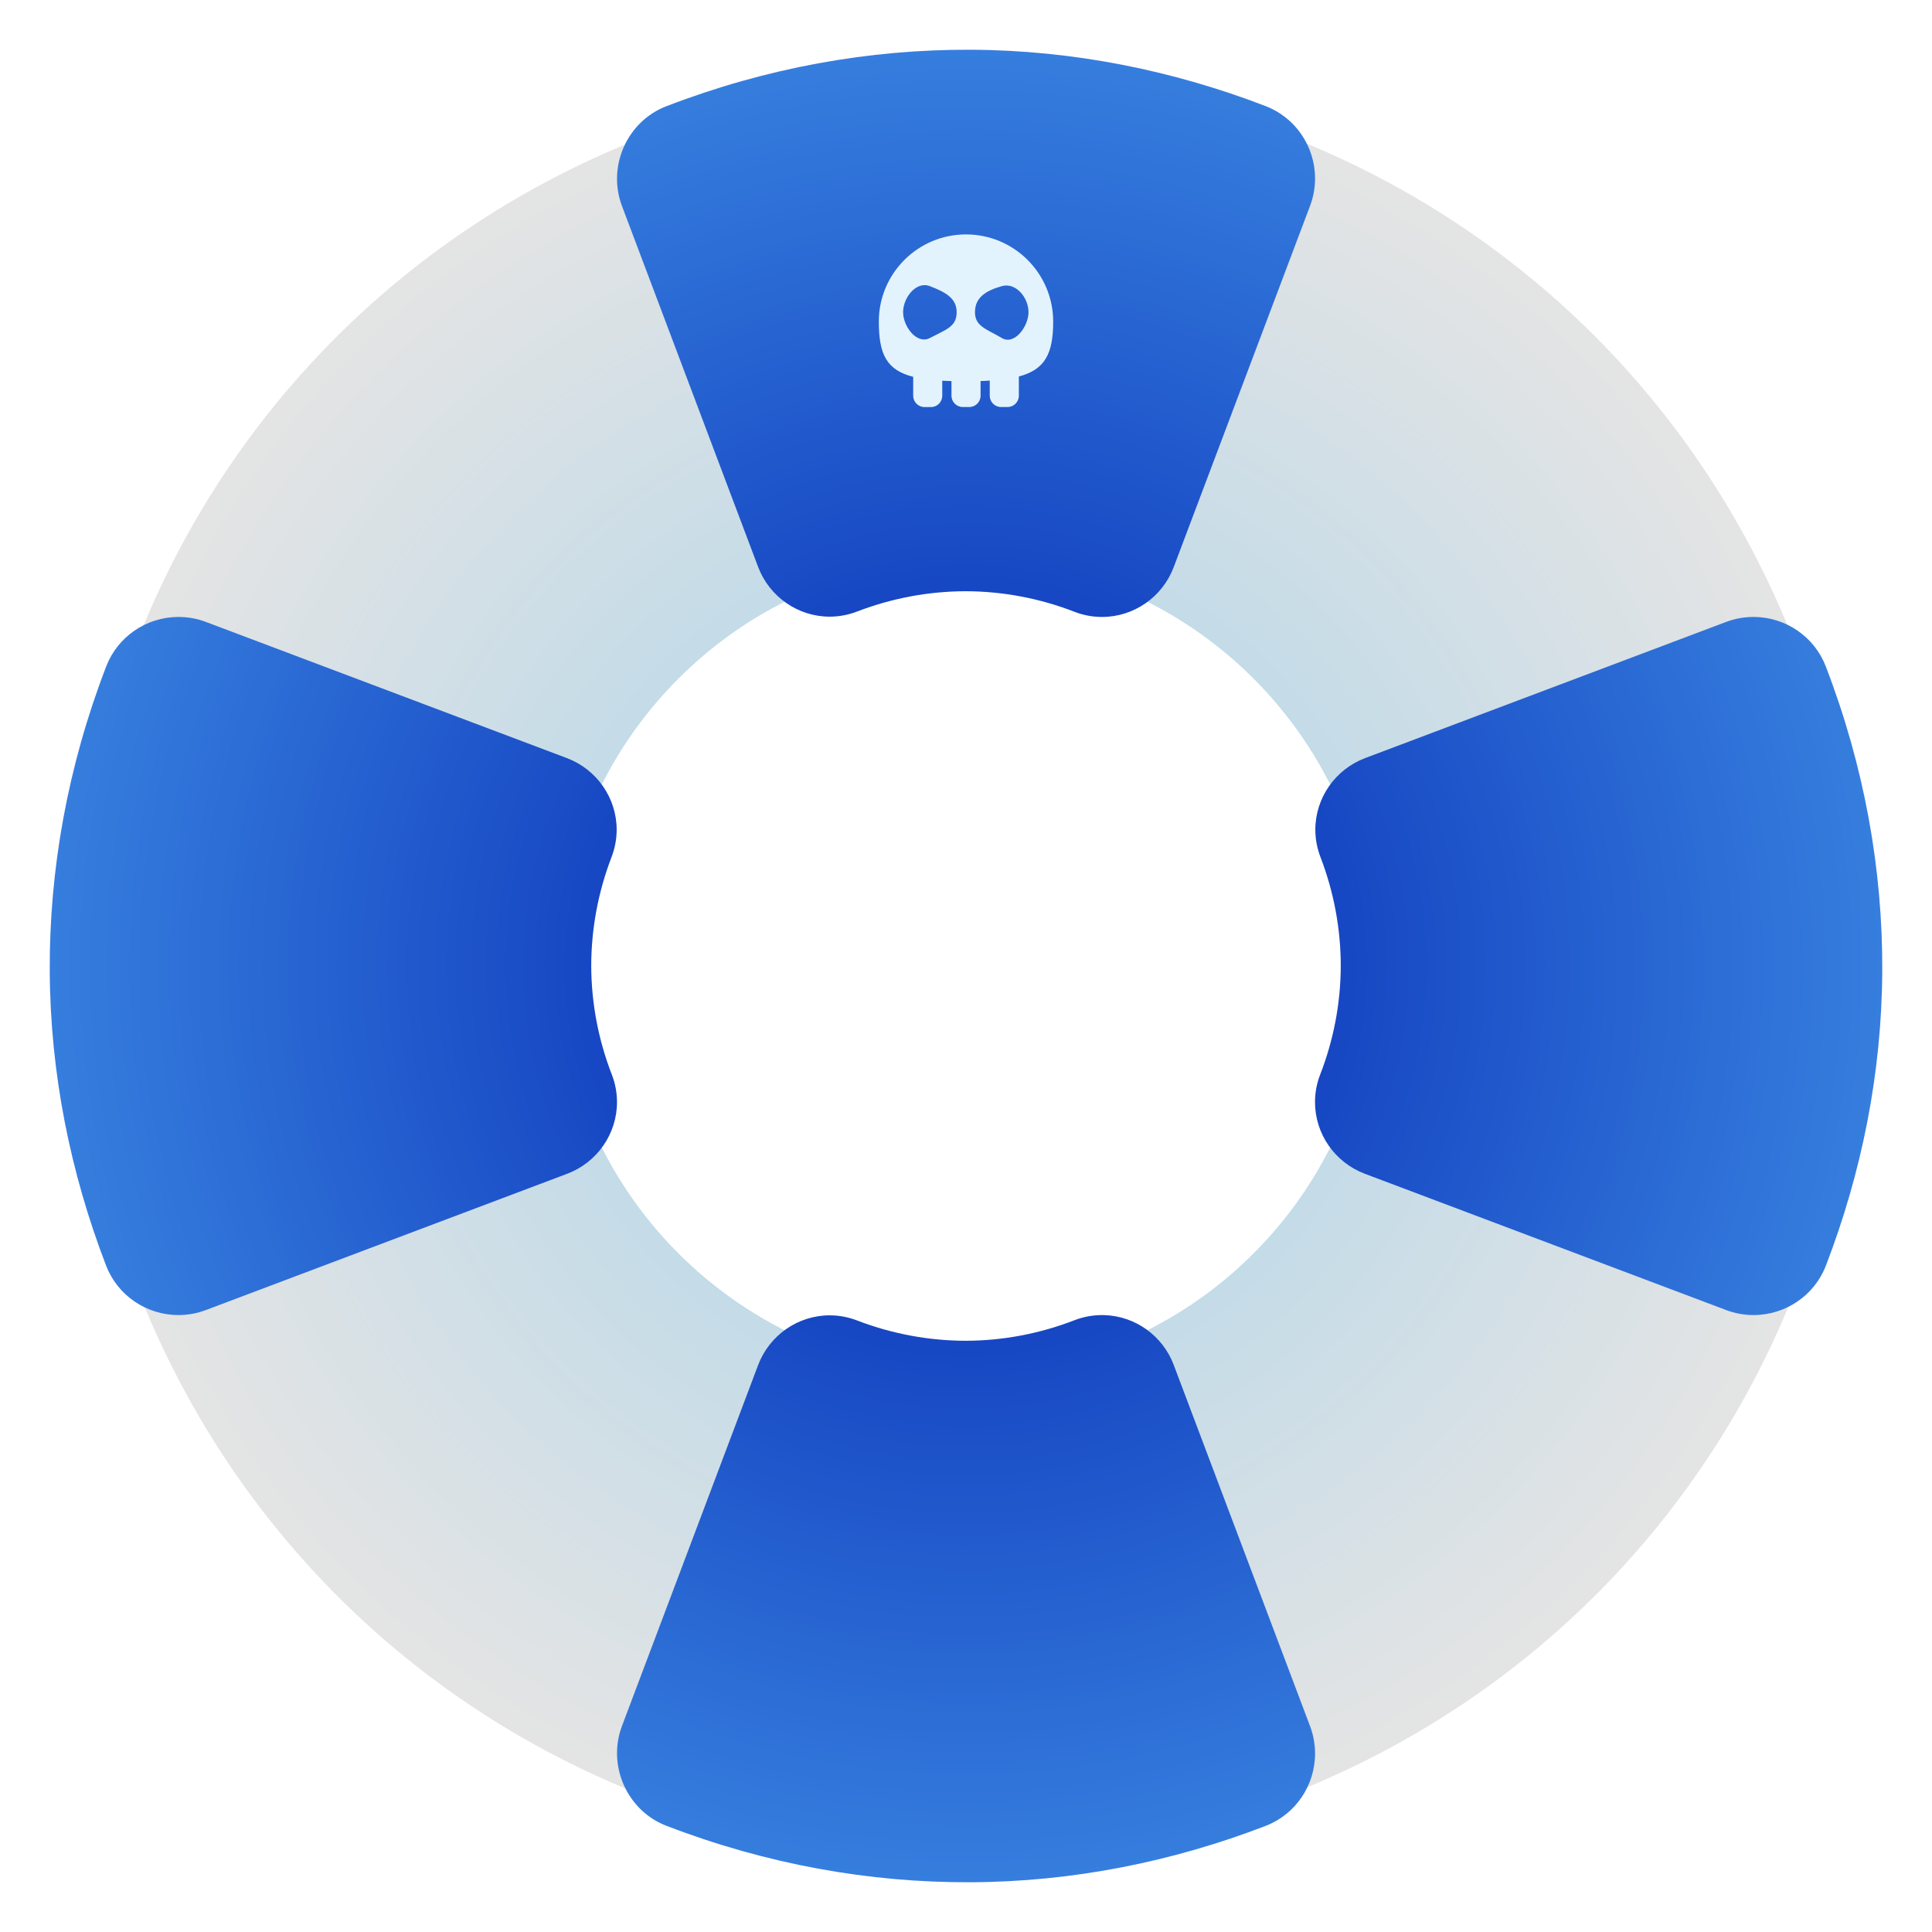
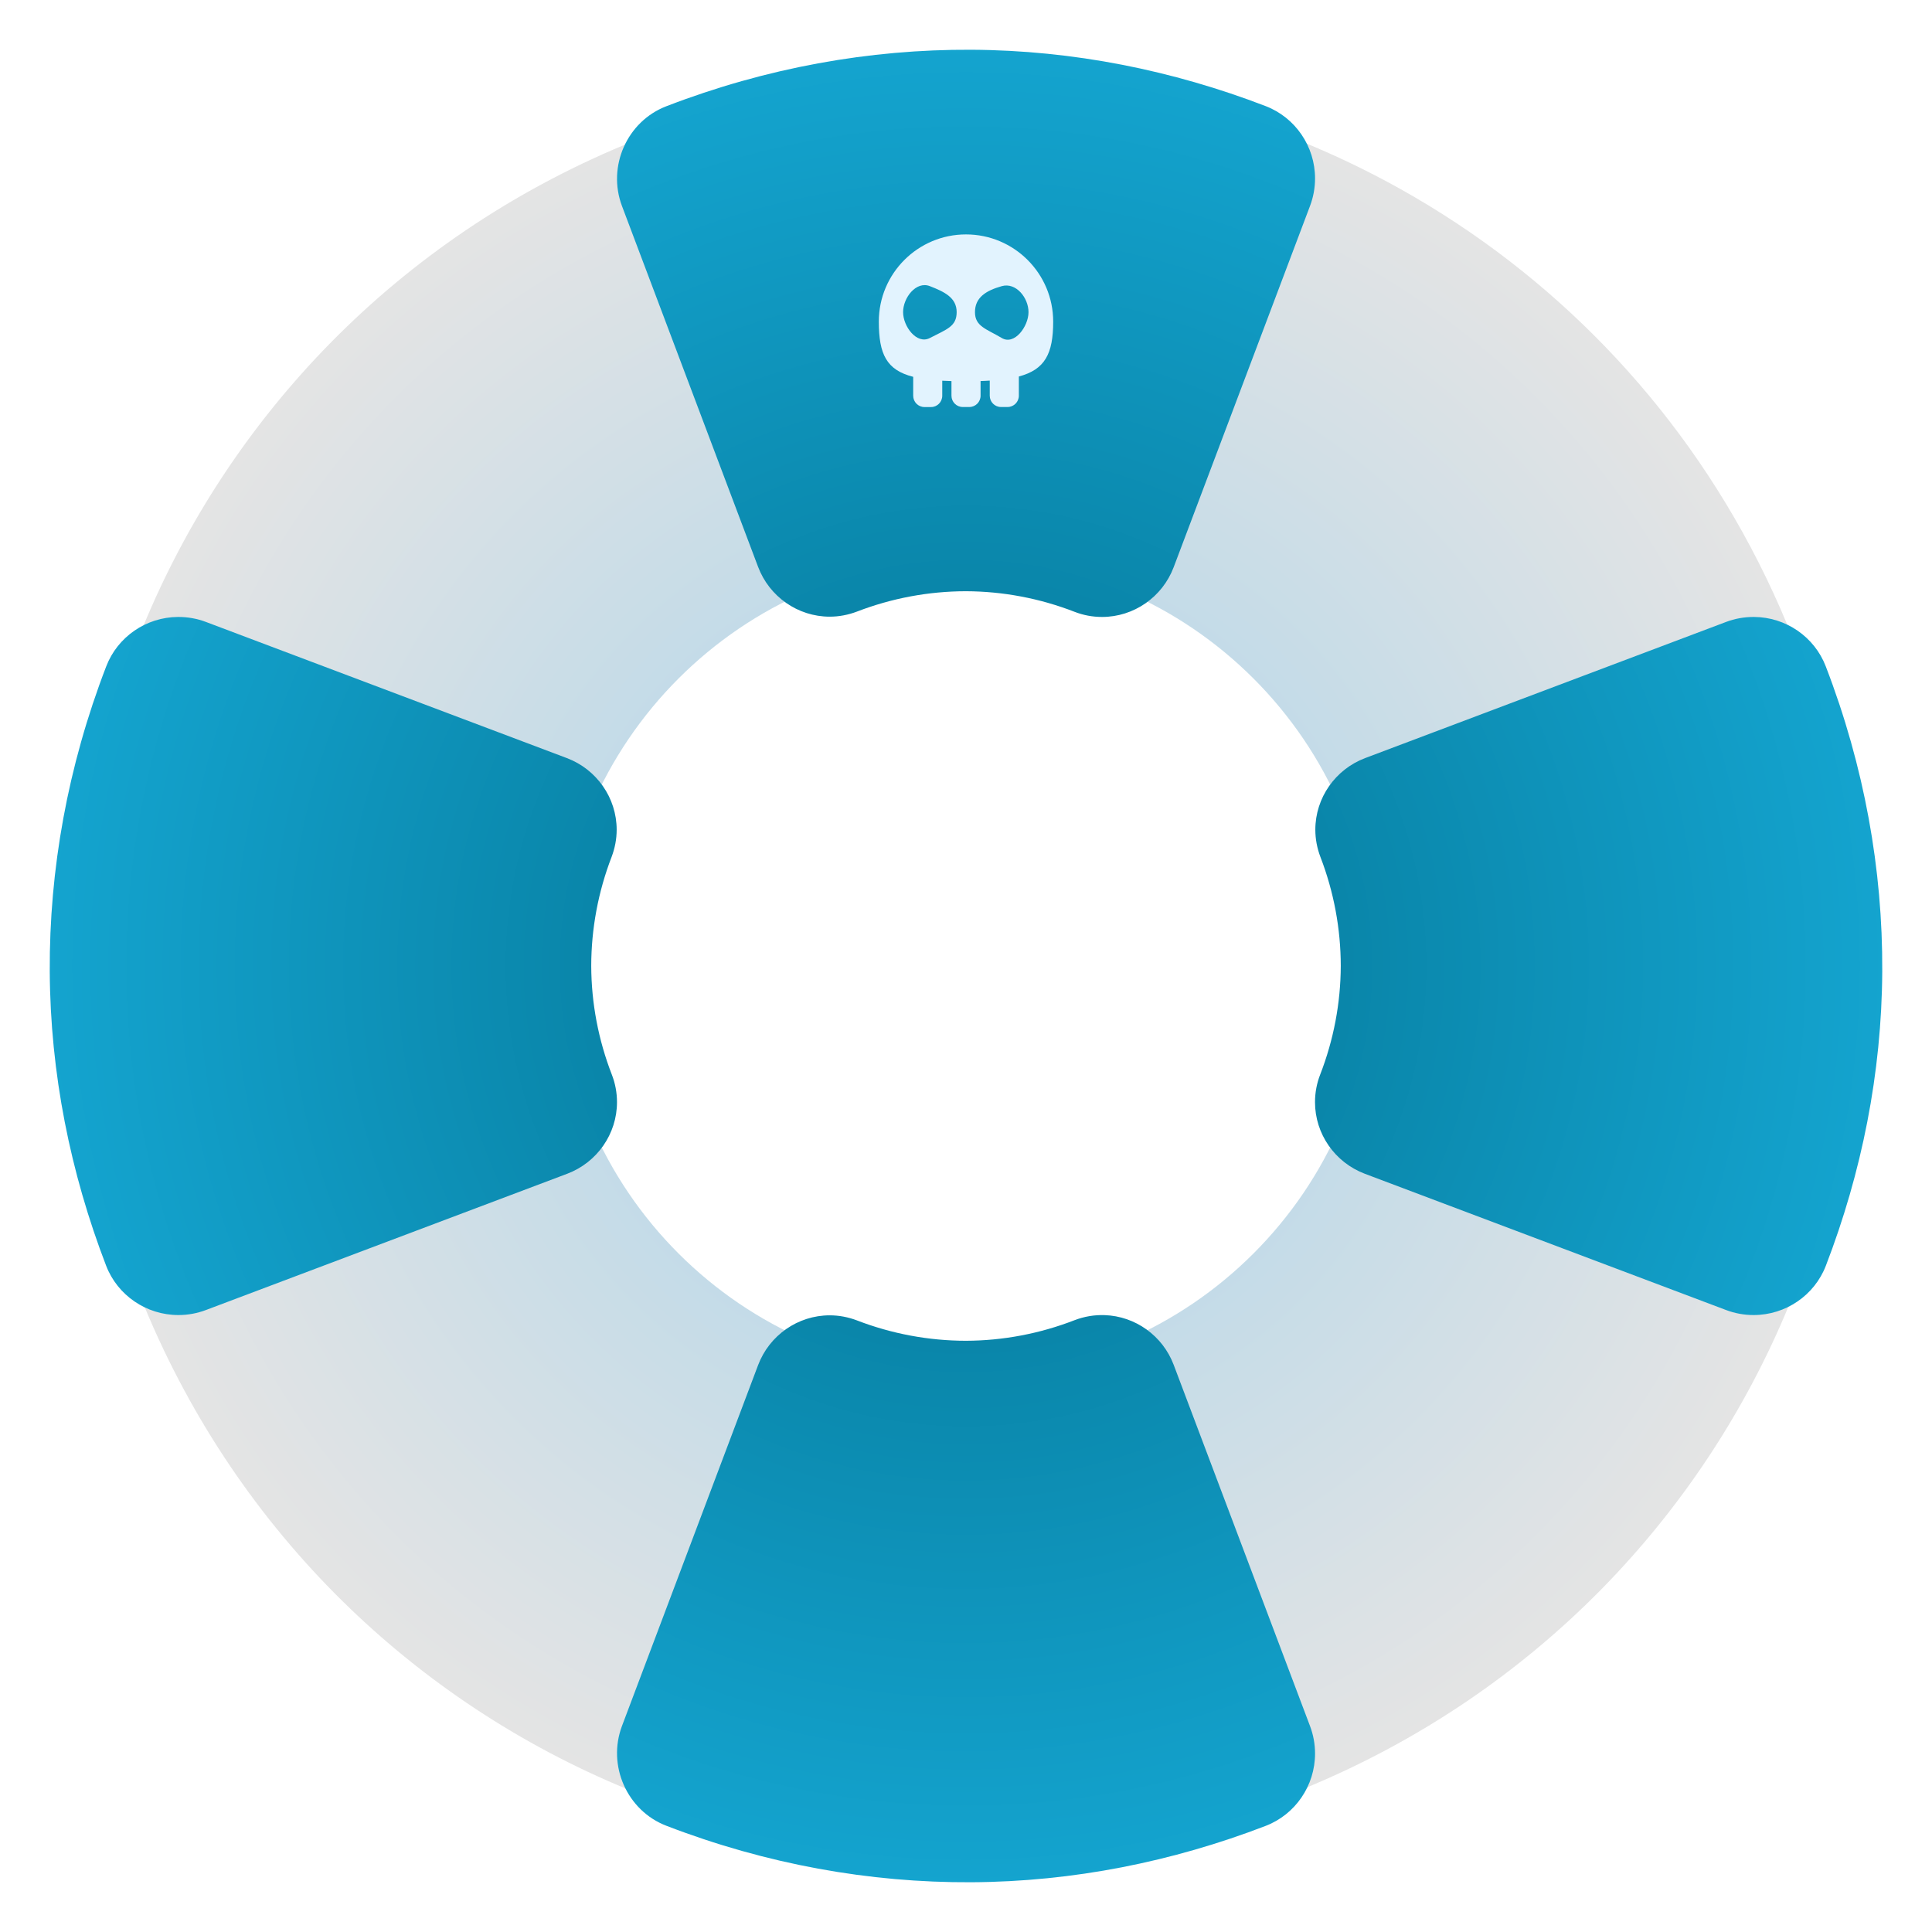
<svg xmlns="http://www.w3.org/2000/svg" style="clip-rule:evenodd;fill-rule:evenodd;stroke-linejoin:round;stroke-miterlimit:2" version="1.1" viewBox="0 0 48 48">
  <path d="m24.143 1.888c-2.871-0.015-5.796 0.534-8.622 1.708-11.304 4.698-16.622 17.579-11.925 28.883 4.698 11.304 17.579 16.622 28.883 11.925s16.622-17.579 11.925-28.883c-3.523-8.478-11.649-13.59-20.261-13.633zm-0.143 11.991c5.552 0 10.121 4.569 10.121 10.121s-4.569 10.121-10.121 10.121-10.121-4.569-10.121-10.121 4.569-10.121 10.121-10.121z" style="fill:url(#_Radial1)" />
  <path d="m24.131 1.236c-2.527-0.013-5.092 0.446-7.577 1.404-0.975 0.375-1.472 1.494-1.101 2.479l3.381 8.963c0.28 0.743 0.99 1.239 1.78 1.239 0.231 0 0.46-0.044 0.676-0.126 0.864-0.333 1.783-0.505 2.708-0.506 0.924 3e-3 1.838 0.177 2.701 0.512 0.218 0.085 0.449 0.127 0.682 0.127 0.788 0 1.498-0.493 1.779-1.237l3.387-8.974c0.083-0.219 0.125-0.451 0.125-0.684 0-0.797-0.49-1.514-1.228-1.797-2.308-0.888-4.778-1.387-7.313-1.4zm-19.707 14.092c-0.791 4e-3 -1.502 0.493-1.784 1.226-0.958 2.485-1.417 5.05-1.404 7.577 0.013 2.535 0.512 5.005 1.4 7.313 0.283 0.738 1 1.228 1.797 1.228 0.233 0 0.465-0.042 0.684-0.125l8.974-3.385c0.744-0.281 1.238-0.991 1.238-1.779 0-0.234-0.043-0.466-0.128-0.684-0.335-0.863-0.509-1.777-0.512-2.701 1e-3 -0.925 0.173-1.844 0.506-2.708 0.082-0.216 0.126-0.445 0.126-0.676 0-0.79-0.496-1.5-1.239-1.78l-8.963-3.381c-0.221-0.084-0.457-0.126-0.695-0.125zm39.152 0c-0.238-1e-3 -0.474 0.041-0.695 0.125l-8.963 3.381c-0.743 0.28-1.239 0.99-1.239 1.78 0 0.231 0.044 0.46 0.126 0.676 0.333 0.864 0.505 1.783 0.506 2.708-3e-3 0.924-0.177 1.838-0.512 2.701-0.085 0.218-0.128 0.45-0.128 0.684 0 0.788 0.494 1.498 1.238 1.779l8.974 3.385c0.219 0.083 0.451 0.125 0.684 0.125 0.797 0 1.514-0.49 1.797-1.228 0.888-2.308 1.387-4.778 1.4-7.313 0.013-2.527-0.446-5.092-1.404-7.577-0.282-0.733-0.993-1.222-1.784-1.226zm-16.131 17.346c-0.255-9e-3 -0.508 0.034-0.746 0.125-0.863 0.335-1.777 0.509-2.701 0.512-0.925-1e-3 -1.844-0.173-2.708-0.506-0.216-0.082-0.445-0.126-0.676-0.126-0.79 0-1.5 0.496-1.78 1.239l-3.381 8.963c-0.371 0.985 0.126 2.104 1.101 2.479 2.485 0.958 5.05 1.417 7.577 1.404 2.535-0.013 5.005-0.512 7.313-1.4 0.738-0.283 1.228-1 1.228-1.797 0-0.233-0.042-0.465-0.125-0.684l-3.387-8.974c-0.273-0.721-0.951-1.209-1.715-1.235z" style="fill-rule:nonzero;fill:url(#_Radial2)" />
-   <path d="m23.132 10.113h-0.164c-0.155 0-0.28-0.126-0.28-0.281v-0.47c-0.663-0.168-0.854-0.562-0.854-1.372 0-1.195 0.97-2.166 2.166-2.166s2.166 0.971 2.166 2.166c0 0.798-0.203 1.191-0.853 1.364v0.477c0 0.155-0.126 0.281-0.281 0.281h-0.162c-0.155 0-0.28-0.126-0.28-0.281v-0.375c-0.073 6e-3 -0.149 8e-3 -0.228 0.011v0.365c0 0.154-0.125 0.28-0.28 0.28h-0.162c-0.155 0-0.281-0.126-0.281-0.28v-0.364c-0.079-3e-3 -0.156-5e-3 -0.229-9e-3v0.373c0 0.155-0.125 0.281-0.278 0.281zm-0.03-3.004c0.368 0.143 0.666 0.289 0.666 0.646 0 0.355-0.241 0.423-0.666 0.643-0.326 0.169-0.665-0.288-0.665-0.643 0-0.357 0.323-0.779 0.665-0.646zm1.787 0c0.353-0.1 0.664 0.289 0.664 0.646 0 0.355-0.349 0.831-0.664 0.643-0.387-0.23-0.666-0.288-0.666-0.643 0-0.357 0.26-0.531 0.666-0.646z" style="fill:#e2f3fe" />
+   <path d="m23.132 10.113h-0.164c-0.155 0-0.28-0.126-0.28-0.281v-0.47c-0.663-0.168-0.854-0.562-0.854-1.372 0-1.195 0.97-2.166 2.166-2.166s2.166 0.971 2.166 2.166c0 0.798-0.203 1.191-0.853 1.364v0.477c0 0.155-0.126 0.281-0.281 0.281h-0.162c-0.155 0-0.28-0.126-0.28-0.281v-0.375c-0.073 6e-3 -0.149 8e-3 -0.228 0.011v0.365c0 0.154-0.125 0.28-0.28 0.28h-0.162c-0.155 0-0.281-0.126-0.281-0.28v-0.364c-0.079-3e-3 -0.156-5e-3 -0.229-9e-3v0.373c0 0.155-0.125 0.281-0.278 0.281zm-0.03-3.004c0.368 0.143 0.666 0.289 0.666 0.646 0 0.355-0.241 0.423-0.666 0.643-0.326 0.169-0.665-0.288-0.665-0.643 0-0.357 0.323-0.779 0.665-0.646zm1.787 0c0.353-0.1 0.664 0.289 0.664 0.646 0 0.355-0.349 0.831-0.664 0.643-0.387-0.23-0.666-0.288-0.666-0.643 0-0.357 0.26-0.531 0.666-0.646z" style="fill:rgb(226,243,254)" />
  <defs>
    <radialGradient id="_Radial1" cx="0" cy="0" r="1" gradientTransform="matrix(22.112,0,0,22.1126,24,23.9995)" gradientUnits="userSpaceOnUse">
-       <stop style="stop-color:#a9d4eb" offset="0" />
-       <stop style="stop-color:#e4e4e4" offset="1" />
+       <stop style="stop-color:rgb(169,212,235)" offset="0" />
+       <stop style="stop-color:rgb(228,228,228)" offset="1" />
    </radialGradient>
    <radialGradient id="_Radial2" cx="0" cy="0" r="1" gradientTransform="matrix(22.7639,0,0,22.7639,24,24)" gradientUnits="userSpaceOnUse">
-       <stop style="stop-color:#0121b1" offset="0" />
-       <stop style="stop-color:#367ede" offset="1" />
+       <stop style="stop-color:rgb(3,113,144)" offset="0" />
+       <stop style="stop-color:rgb(20,164,207)" offset="1" />
    </radialGradient>
  </defs>
</svg>
